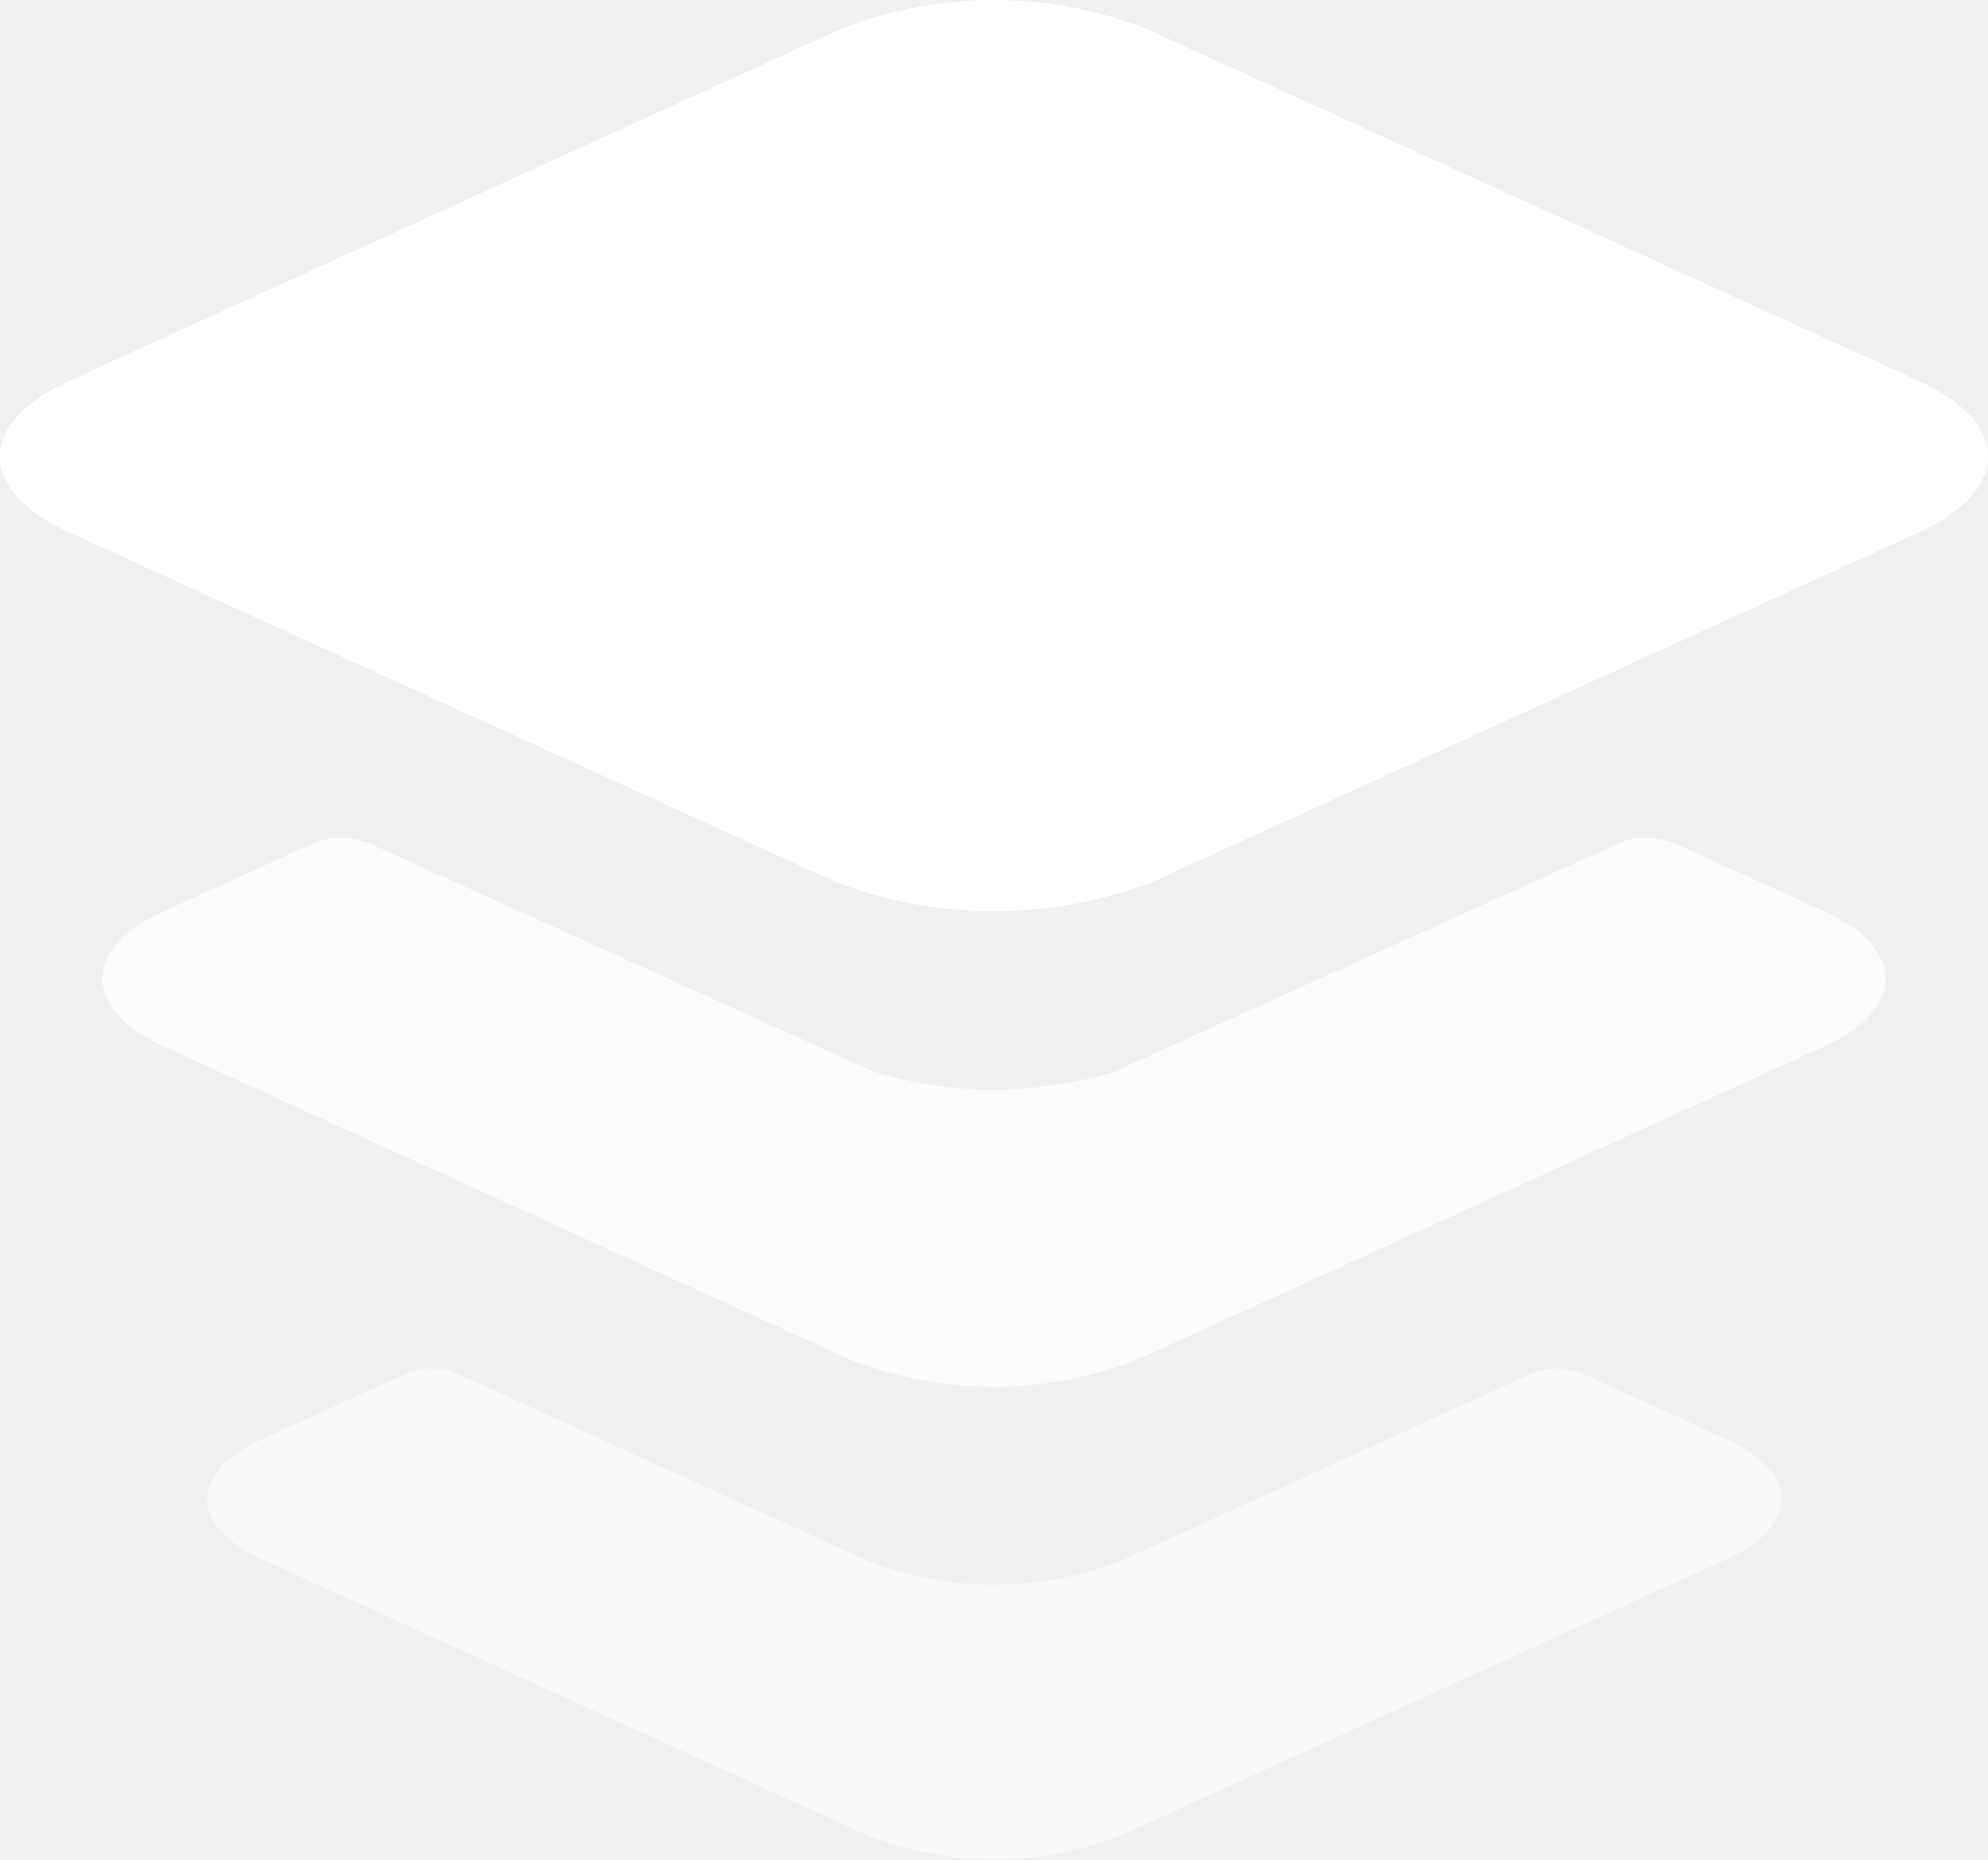
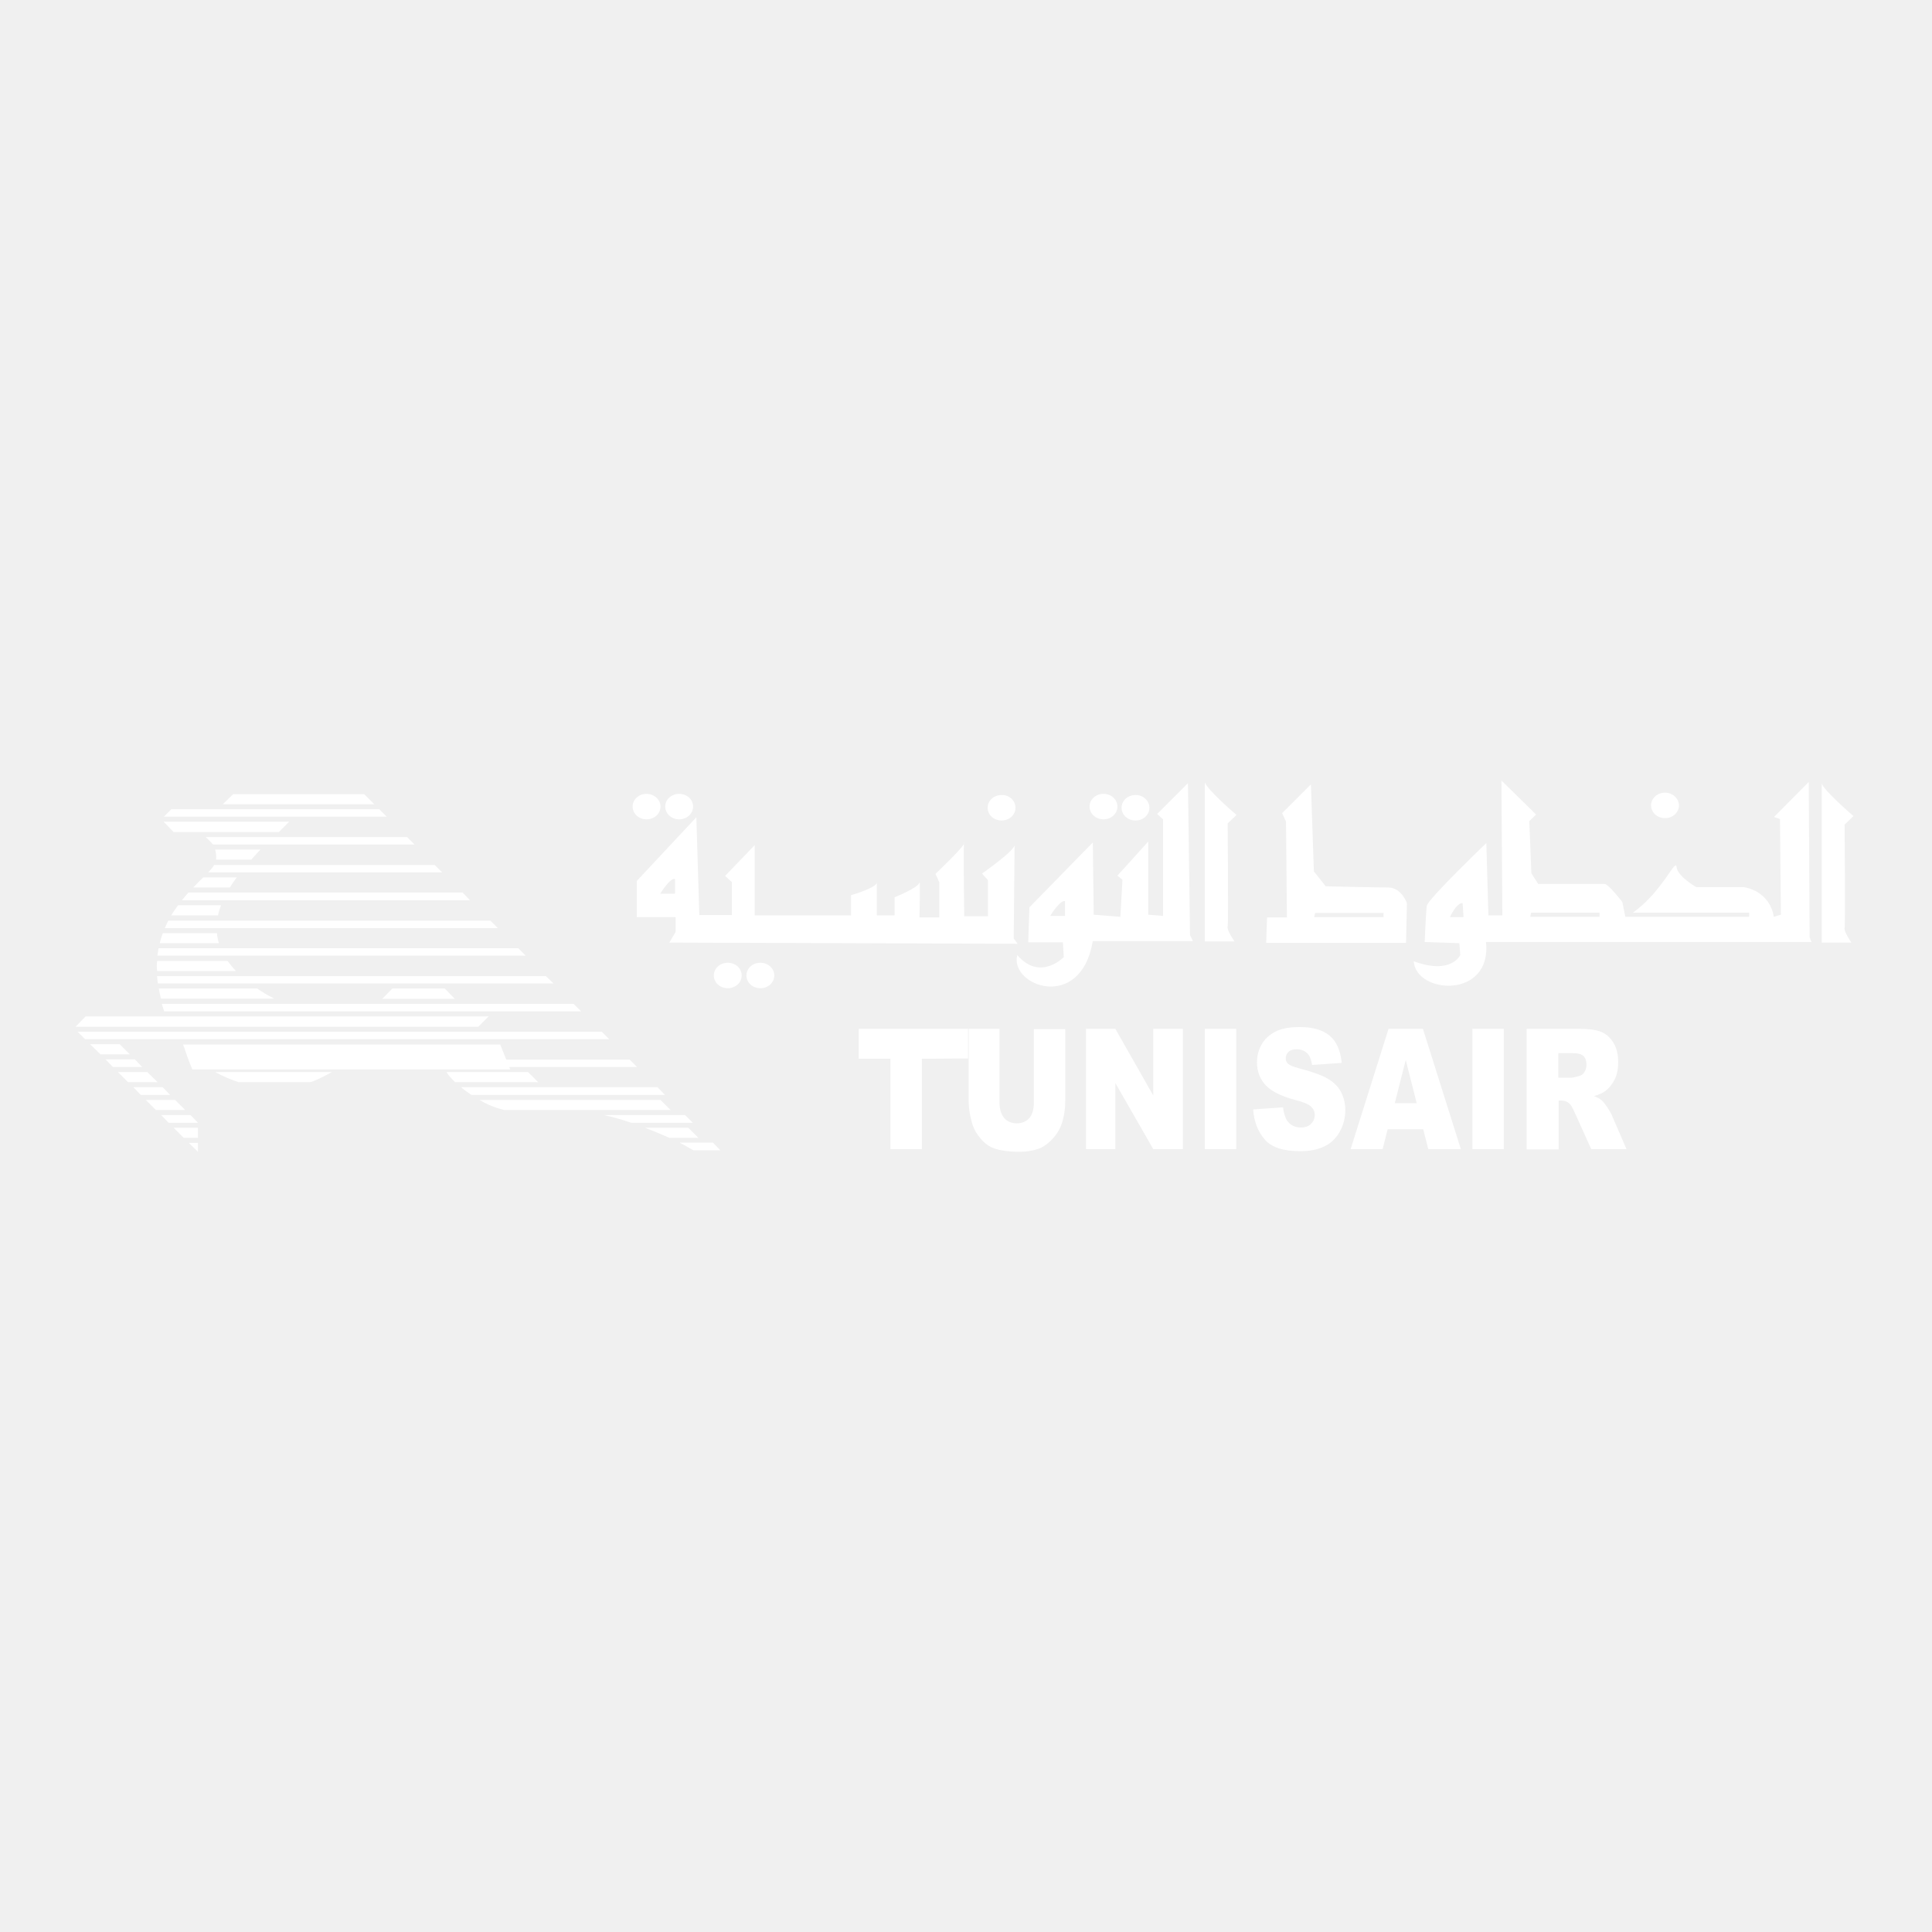
- <svg xmlns="http://www.w3.org/2000/svg" width="311.899" height="291.707" viewBox="0 0 311.899 291.707">
-   <g id="Icon_ionic-ios-apps" data-name="Icon ionic-ios-apps" transform="translate(-4.57 -4.492)">
-     <path id="Path_9" data-name="Path 9" d="M305.678,64.318,184.327,9a65.721,65.721,0,0,0-47.842,0L15.22,64.318c-14.293,6.5-14.293,17.117,0,23.639l120.221,54.826a69.059,69.059,0,0,0,50.033,0L305.687,87.956C319.971,81.46,319.971,70.822,305.678,64.318Z" transform="translate(0.07)" fill="#fff" opacity="0.999" />
-     <g id="Group_1" data-name="Group 1" transform="translate(4.533 135.941)">
-       <path id="Path_10" data-name="Path 10" d="M108.2,53.266,44,24a10.438,10.438,0,0,0-8.553,0L12.99,34.227c-11.32,5.145-11.32,13.556,0,18.721l95.21,43.42a54.692,54.692,0,0,0,39.625,0l95.2-43.42c11.32-5.148,11.32-13.556,0-18.721L220.582,24a10.438,10.438,0,0,0-8.553,0l-64.2,29.268a54.692,54.692,0,0,1-39.625,0Z" transform="translate(28.02 60.176)" fill="#fff" opacity="0.5" />
-       <path id="Path_11" data-name="Path 11" d="M274.692,27.406l-23.1-10.493a11.652,11.652,0,0,0-9.618,0l-78.68,35.625a64.317,64.317,0,0,1-37.812,0L46.815,16.914a11.652,11.652,0,0,0-9.618,0L14.108,27.407c-12.819,5.825-12.819,15.351,0,21.2L121.925,97.783a61.937,61.937,0,0,0,44.874,0L274.615,48.608C287.51,42.773,287.51,33.232,274.692,27.406Z" transform="translate(11.592 -15.875)" fill="#fff" opacity="0.75" />
-     </g>
+ <svg xmlns="http://www.w3.org/2000/svg" version="1.1" id="layer" x="0px" y="0px" viewBox="0 0 652 652" style="enable-background:new 0 0 652 652;" xml:space="preserve">
+   <style type="text/css">
+ 	.st0{fill:#ffffff;}
+ </style>
+   <g>
+     <path class="st0" d="M614.8,264.3v53.8h10c0,0-2.7-3.9-2.3-5c0.3-1.1,0-34.8,0-34.8l3-2.9C625.5,275.4,615.1,266.5,614.8,264.3" />
+     <path class="st0" d="M466.9,309.5h-23.4l0.3-1.4h23.1V309.5z M468.5,299.5c-4.3,0-21.1-0.4-21.1-0.4l-4-5l-1-29.4l-9.7,9.7l1.3,2.9   l0.3,32.3h-6.7l-0.3,8.6h47.2l0.3-13.3C474.9,304.8,472.9,299.5,468.5,299.5" />
+     <path class="st0" d="M566.6,271.8c0,2.4-2.1,4.3-4.7,4.3c-2.6,0-4.7-1.9-4.7-4.3c0-2.4,2.1-4.3,4.7-4.3   C564.5,267.5,566.6,269.5,566.6,271.8" />
+     <path class="st0" d="M489.3,309.5c0,0,2.3-5,4.3-4.7l0.3,4.7H489.3z M516.7,308h23.1v1.4h-23.4L516.7,308z M611.4,318.1l-0.7-1.8   l-0.3-52.4l-11.7,11.8l2,0.7l0.3,32.3l-2.4,0.7c0,0-0.7-8.2-10-10h-16.1c0,0-6.4-3.6-6.7-6.8c-0.3-3.2-4.7,8.2-14.7,15.4h39.2v1.4   h-41.8l-1-5c0,0-4.7-6.1-6-6.1h-22.4l-2.3-3.6l-0.7-17.6l2.3-2.2l-11.7-11.5l0.3,45.5h-4.7l-0.7-24.4c0,0-19.8,19-20.1,21.2   c-0.3,2.1-0.7,12.2-0.7,12.2l11.7,0.4l0.3,4c0,0-3,6.8-15.7,2.1c0.7,11.1,26.4,12.9,24.4-6.5H611.4z" />
+     <path class="st0" d="M406.6,263.9v53.8h10c0,0-2.7-3.9-2.3-5c0.3-1.1,0-34.8,0-34.8l3-2.9C417.3,275.1,406.9,266.1,406.6,263.9" />
+     <path class="st0" d="M359.4,309.1h-5c0,0,3.3-5.4,5-5V309.1z M401.6,315.6l-0.7-51.3l-10.4,10.4l2,1.8v32.6l-5-0.4V284l-10.4,11.5   l1.7,1.4l-0.7,12.5l-9-0.7l-0.3-24.4l-21.4,21.9l-0.4,11.8h11.7l0.3,5c0,0-8,8.3-15.7-0.7c-2.7,10.4,21.4,19.4,25.5-4.7h33.8   L401.6,315.6z" />
+     <path class="st0" d="M325.2,284.7c0.1-0.1,0.1-0.2,0.1-0.3C325.2,284.3,325.2,284.4,325.2,284.7" />
+     <path class="st0" d="M222.8,301.6c0,0,3.3-5.4,5-5v5H222.8z M225.9,318.1l117.5,0.4l-1.3-1.8l0.3-31.6c0.3,1.8-11,9.7-11,9.7l2,2.2   v12.2h-8c0,0-0.3-21.6-0.1-24.4c-0.9,1.9-9.6,10.1-9.6,10.1l1.3,2.9v11.8h-6.7c0,0,0.3-13.6,0-11.8c-0.3,1.8-8.4,5-8.4,5v6.1h-6   v-11.1c0,1.8-8.7,4.3-8.7,4.3v6.8h-32.5v-23.7l-10,10.4l2.3,2.1v11.1h-11l-1-33l-20.1,21.5v12.2h13.1v5L225.9,318.1z" />
+     <path class="st0" d="M387.9,272.6c0,2.4-2.1,4.3-4.7,4.3c-2.6,0-4.7-1.9-4.7-4.3c0-2.4,2.1-4.3,4.7-4.3   C385.7,268.2,387.9,270.2,387.9,272.6" />
+     <path class="st0" d="M377.1,272.2c0,2.4-2.1,4.3-4.7,4.3c-2.6,0-4.7-1.9-4.7-4.3c0-2.4,2.1-4.3,4.7-4.3   C375,267.9,377.1,269.8,377.1,272.2" />
+     <path class="st0" d="M342.7,272.6c0,2.4-2.1,4.3-4.7,4.3c-2.6,0-4.7-1.9-4.7-4.3c0-2.4,2.1-4.3,4.7-4.3   C340.6,268.2,342.7,270.2,342.7,272.6" />
+     <path class="st0" d="M261.3,329.2c0,2.4-2.1,4.3-4.7,4.3c-2.6,0-4.7-1.9-4.7-4.3c0-2.4,2.1-4.3,4.7-4.3   C259.2,324.9,261.3,326.8,261.3,329.2" />
+     <path class="st0" d="M250.3,329.2c0,2.4-2.1,4.3-4.7,4.3c-2.6,0-4.7-1.9-4.7-4.3c0-2.4,2.1-4.3,4.7-4.3   C248.2,324.9,250.3,326.8,250.3,329.2" />
+     <path class="st0" d="M233.9,272.2c0,2.4-2.1,4.3-4.7,4.3c-2.6,0-4.7-1.9-4.7-4.3c0-2.4,2.1-4.3,4.7-4.3   C231.8,267.9,233.9,269.8,233.9,272.2" />
+     <path class="st0" d="M222.9,272.2c0,2.4-2.1,4.3-4.7,4.3c-2.6,0-4.7-1.9-4.7-4.3c0-2.4,2.1-4.3,4.7-4.3   C220.7,267.9,222.9,269.8,222.9,272.2" />
+   </g>
+   <polygon class="st0" points="326.7,357.2 311.1,357.3 311.1,387.8 300.5,387.8 300.5,357.3 289.8,357.3 289.8,347.2 326.7,347.2 " />
+   <g>
+     <path class="st0" d="M326.7,347.2h10.6V372c0,2.2,0.5,3.9,1.5,5.2c1,1.2,2.5,1.9,4.3,1.9c1.8,0,3.2-0.6,4.3-1.8   c1-1.2,1.5-3,1.5-5.2v-24.8h10.6v24.2c0,2.4-0.3,4.7-0.9,6.8c-0.6,2.1-1.6,4-3,5.6c-1.4,1.6-2.8,2.7-4.2,3.4   c-2.1,0.9-4.5,1.4-7.4,1.4c-1.7,0-3.5-0.1-5.4-0.4c-2-0.3-3.6-0.8-4.9-1.6c-1.3-0.8-2.5-2-3.6-3.5c-1.1-1.5-1.8-3.1-2.2-4.7   c-0.7-2.6-1-4.9-1-6.9v-14.2V347.2z" />
+   </g>
+   <polygon class="st0" points="366.5,347.2 376.4,347.2 389.2,369.7 389.2,347.2 399.2,347.2 399.2,387.8 389.2,387.8 376.4,365.5  376.4,387.8 366.5,387.8 " />
+   <rect x="406.6" y="347.2" class="st0" width="10.6" height="40.6" />
+   <g>
+     <path class="st0" d="M422.9,374.4l10.1-0.7c0.2,1.9,0.7,3.4,1.3,4.4c1.1,1.6,2.7,2.4,4.7,2.4c1.5,0,2.7-0.4,3.5-1.3   c0.8-0.8,1.2-1.8,1.2-2.9c0-1.1-0.4-2-1.2-2.8c-0.8-0.8-2.6-1.6-5.4-2.3c-4.6-1.2-8-2.9-9.9-4.9c-2-2.1-3-4.7-3-7.8   c0-2.1,0.5-4.1,1.5-5.9c1-1.9,2.6-3.3,4.6-4.4c2.1-1.1,4.9-1.6,8.4-1.6c4.4,0,7.7,1,10,2.9c2.3,1.9,3.7,5,4.1,9.2l-10,0.7   c-0.3-1.8-0.8-3.2-1.7-4c-0.9-0.8-2-1.3-3.5-1.3c-1.2,0-2.2,0.3-2.8,0.9c-0.6,0.6-0.9,1.4-0.9,2.3c0,0.7,0.3,1.2,0.8,1.7   c0.5,0.5,1.7,1,3.6,1.5c4.6,1.2,7.9,2.4,9.9,3.6c2,1.2,3.5,2.7,4.4,4.5c0.9,1.8,1.4,3.8,1.4,6c0,2.6-0.6,5-1.8,7.2   c-1.2,2.2-2.9,3.9-5.1,5c-2.2,1.1-4.9,1.7-8.2,1.7c-5.8,0-9.9-1.3-12.1-4C424.5,381.9,423.2,378.5,422.9,374.4" />
+   </g>
+   <path class="st0" d="M478.1,372.3l-3.7-14.6l-3.7,14.6H478.1z M480.3,381.1h-12l-1.7,6.7h-10.8l12.8-40.6h11.6l12.8,40.6H482  L480.3,381.1z" />
+   <rect x="496.9" y="347.2" class="st0" width="10.6" height="40.6" />
+   <g>
+     <path class="st0" d="M525.8,363.7h4.4c0.5,0,1.4-0.2,2.8-0.6c0.7-0.2,1.3-0.6,1.7-1.3c0.4-0.7,0.7-1.5,0.7-2.4c0-1.3-0.3-2.3-1-3   c-0.7-0.7-2-1-3.9-1h-4.6V363.7z M515.2,387.8v-40.6h17.6c3.3,0,5.7,0.3,7.5,1c1.7,0.7,3.1,1.9,4.2,3.7c1.1,1.8,1.6,4,1.6,6.6   c0,2.3-0.4,4.2-1.2,5.8c-0.8,1.6-1.9,3-3.3,4c-0.9,0.6-2.1,1.2-3.7,1.6c1.3,0.5,2.2,1,2.7,1.5c0.4,0.3,0.9,1,1.7,2.1   c0.7,1.1,1.2,1.9,1.5,2.5l5.1,11.8h-11.9l-5.6-12.4c-0.7-1.6-1.3-2.6-1.9-3.1c-0.7-0.6-1.6-0.9-2.6-0.9h-0.9v16.5H515.2z" />
+   </g>
+   <polygon class="st0" points="78.7,268 75.2,271.4 126.3,271.4 122.9,268 " />
+   <polygon class="st0" points="57.8,273.1 55.3,275.6 130.5,275.6 128,273.1 " />
+   <polygon class="st0" points="55.2,277.3 58.6,280.8 94.1,280.8 97.6,277.3 " />
+   <g>
+     <path class="st0" d="M139.9,285l-2.5-2.5H69.4c0.6,0.4,2.5,2.5,2.5,2.5H139.9z" />
+   </g>
+   <polygon class="st0" points="28.9,343 25.5,346.5 161.4,346.5 164.9,343 " />
+   <polygon class="st0" points="26.2,348.2 28.7,350.7 205.6,350.7 203.1,348.2 " />
+   <g>
+     <path class="st0" d="M226.3,374.6l-3.4-3.4h-61.1c4.5,2.7,8.5,3.4,8.5,3.4H226.3z" />
+   </g>
+   <polygon class="st0" points="30.4,352.4 33.9,355.8 43.8,355.8 40.4,352.4 " />
+   <polygon class="st0" points="39.8,361.8 43.2,365.2 53.2,365.2 49.7,361.8 " />
+   <polygon class="st0" points="35.6,357.5 38.1,360.1 48,360.1 45.5,357.5 " />
+   <polygon class="st0" points="45,366.9 47.5,369.5 57.4,369.5 54.9,366.9 " />
+   <polygon class="st0" points="49.2,371.2 52.6,374.6 62.5,374.6 59.1,371.2 " />
+   <polygon class="st0" points="54.4,376.3 56.9,378.9 66.8,378.9 64.3,376.3 " />
+   <polygon class="st0" points="58.6,380.6 62,384 66.8,384 66.8,380.6 " />
+   <polygon class="st0" points="63.7,385.7 66.3,388.2 66.8,388.7 66.8,385.7 " />
+   <polygon class="st0" points="132.4,333.6 129,337.1 153.5,337.1 150.1,333.6 " />
+   <g>
+     <path class="st0" d="M70.3,294.4c0.8-0.9,1.5-1.7,2-2.5h74.4l2.5,2.5H70.3z" />
+     <path class="st0" d="M63.6,301.2c-0.7,0.8-1.5,1.7-2.2,2.6h97.2l-2.5-2.6H63.6z" />
+     <path class="st0" d="M55.6,313.2c0.4-0.9,0.8-1.7,1.2-2.5h108.7l2.5,2.5H55.6z" />
+     <path class="st0" d="M53.5,320c-0.1,0.8-0.3,1.7-0.4,2.5h124.3l-2.5-2.5H53.5z" />
+     <path class="st0" d="M53,329.4c0.1,0.8,0.1,1.7,0.3,2.5h133.5l-2.6-2.5H53z" />
+     <path class="st0" d="M55.4,341.3c-0.3-0.9-0.5-1.7-0.8-2.5l139,0l2.5,2.5H55.4z" />
+     <path class="st0" d="M87.9,286.7c-0.9,1-2,2.1-3.1,3.4H72.9c0.2-0.8-0.1-2.9-0.3-3.4H87.9z" />
+     <path class="st0" d="M79.9,296.1c-0.8,1.1-1.6,2.2-2.3,3.4H65.2c1.2-1.2,2.3-2.4,3.4-3.4H79.9z" />
+     <path class="st0" d="M73.6,308.9c0.2-1.2,0.6-2.3,1-3.4H60.1c-0.8,1.1-1.6,2.2-2.3,3.4H73.6z" />
+     <path class="st0" d="M73.2,314.9c0.1,1.1,0.3,2.3,0.7,3.4h-20c0.3-1.2,0.6-2.3,1.1-3.4H73.2z" />
+     <path class="st0" d="M79.6,327.7c-1.1-1.2-2-2.3-2.8-3.4H53c-0.1,1.1-0.1,2.2,0,3.4H79.6z" />
+     <path class="st0" d="M86.8,333.6c1.7,1.2,3.6,2.3,5.7,3.4H54.3c-0.3-1.2-0.5-2.3-0.7-3.4H86.8z" />
+     <path class="st0" d="M64.9,360.9c-1.1-2.6-2.1-5.4-3.1-8.4h107l3.4,8.4L64.9,360.9z" />
+     <path class="st0" d="M70,360.1c-1.1-0.7-2.2-1.6-3.3-2.5h145.8l2.5,2.5H70z" />
+     <path class="st0" d="M80.5,365.2c-2.4-0.8-5.1-1.9-7.9-3.4h39.4c0,0-6.1,3.4-7.5,3.4L80.5,365.2z" />
+     <path class="st0" d="M153.6,365.2c-1.4-1.3-2.4-2.5-2.9-3.4h27.5l3.4,3.4H153.6z" />
+     <path class="st0" d="M159.1,369.5c-1.2-0.8-2.5-1.7-3.5-2.6h66.3l2.5,2.6H159.1z" />
+     <path class="st0" d="M213,378.9c-3.2-1.1-6.4-2-9.2-2.6h27.4l2.6,2.6H213z" />
+     <path class="st0" d="M217.7,380.6c2.9,1.1,5.7,2.3,8.2,3.4h9.8l-3.4-3.4H217.7z" />
+     <path class="st0" d="M229.5,385.7c1.7,0.9,3.3,1.8,4.5,2.5l9.1,0l-2.5-2.6H229.5z" />
  </g>
</svg>
